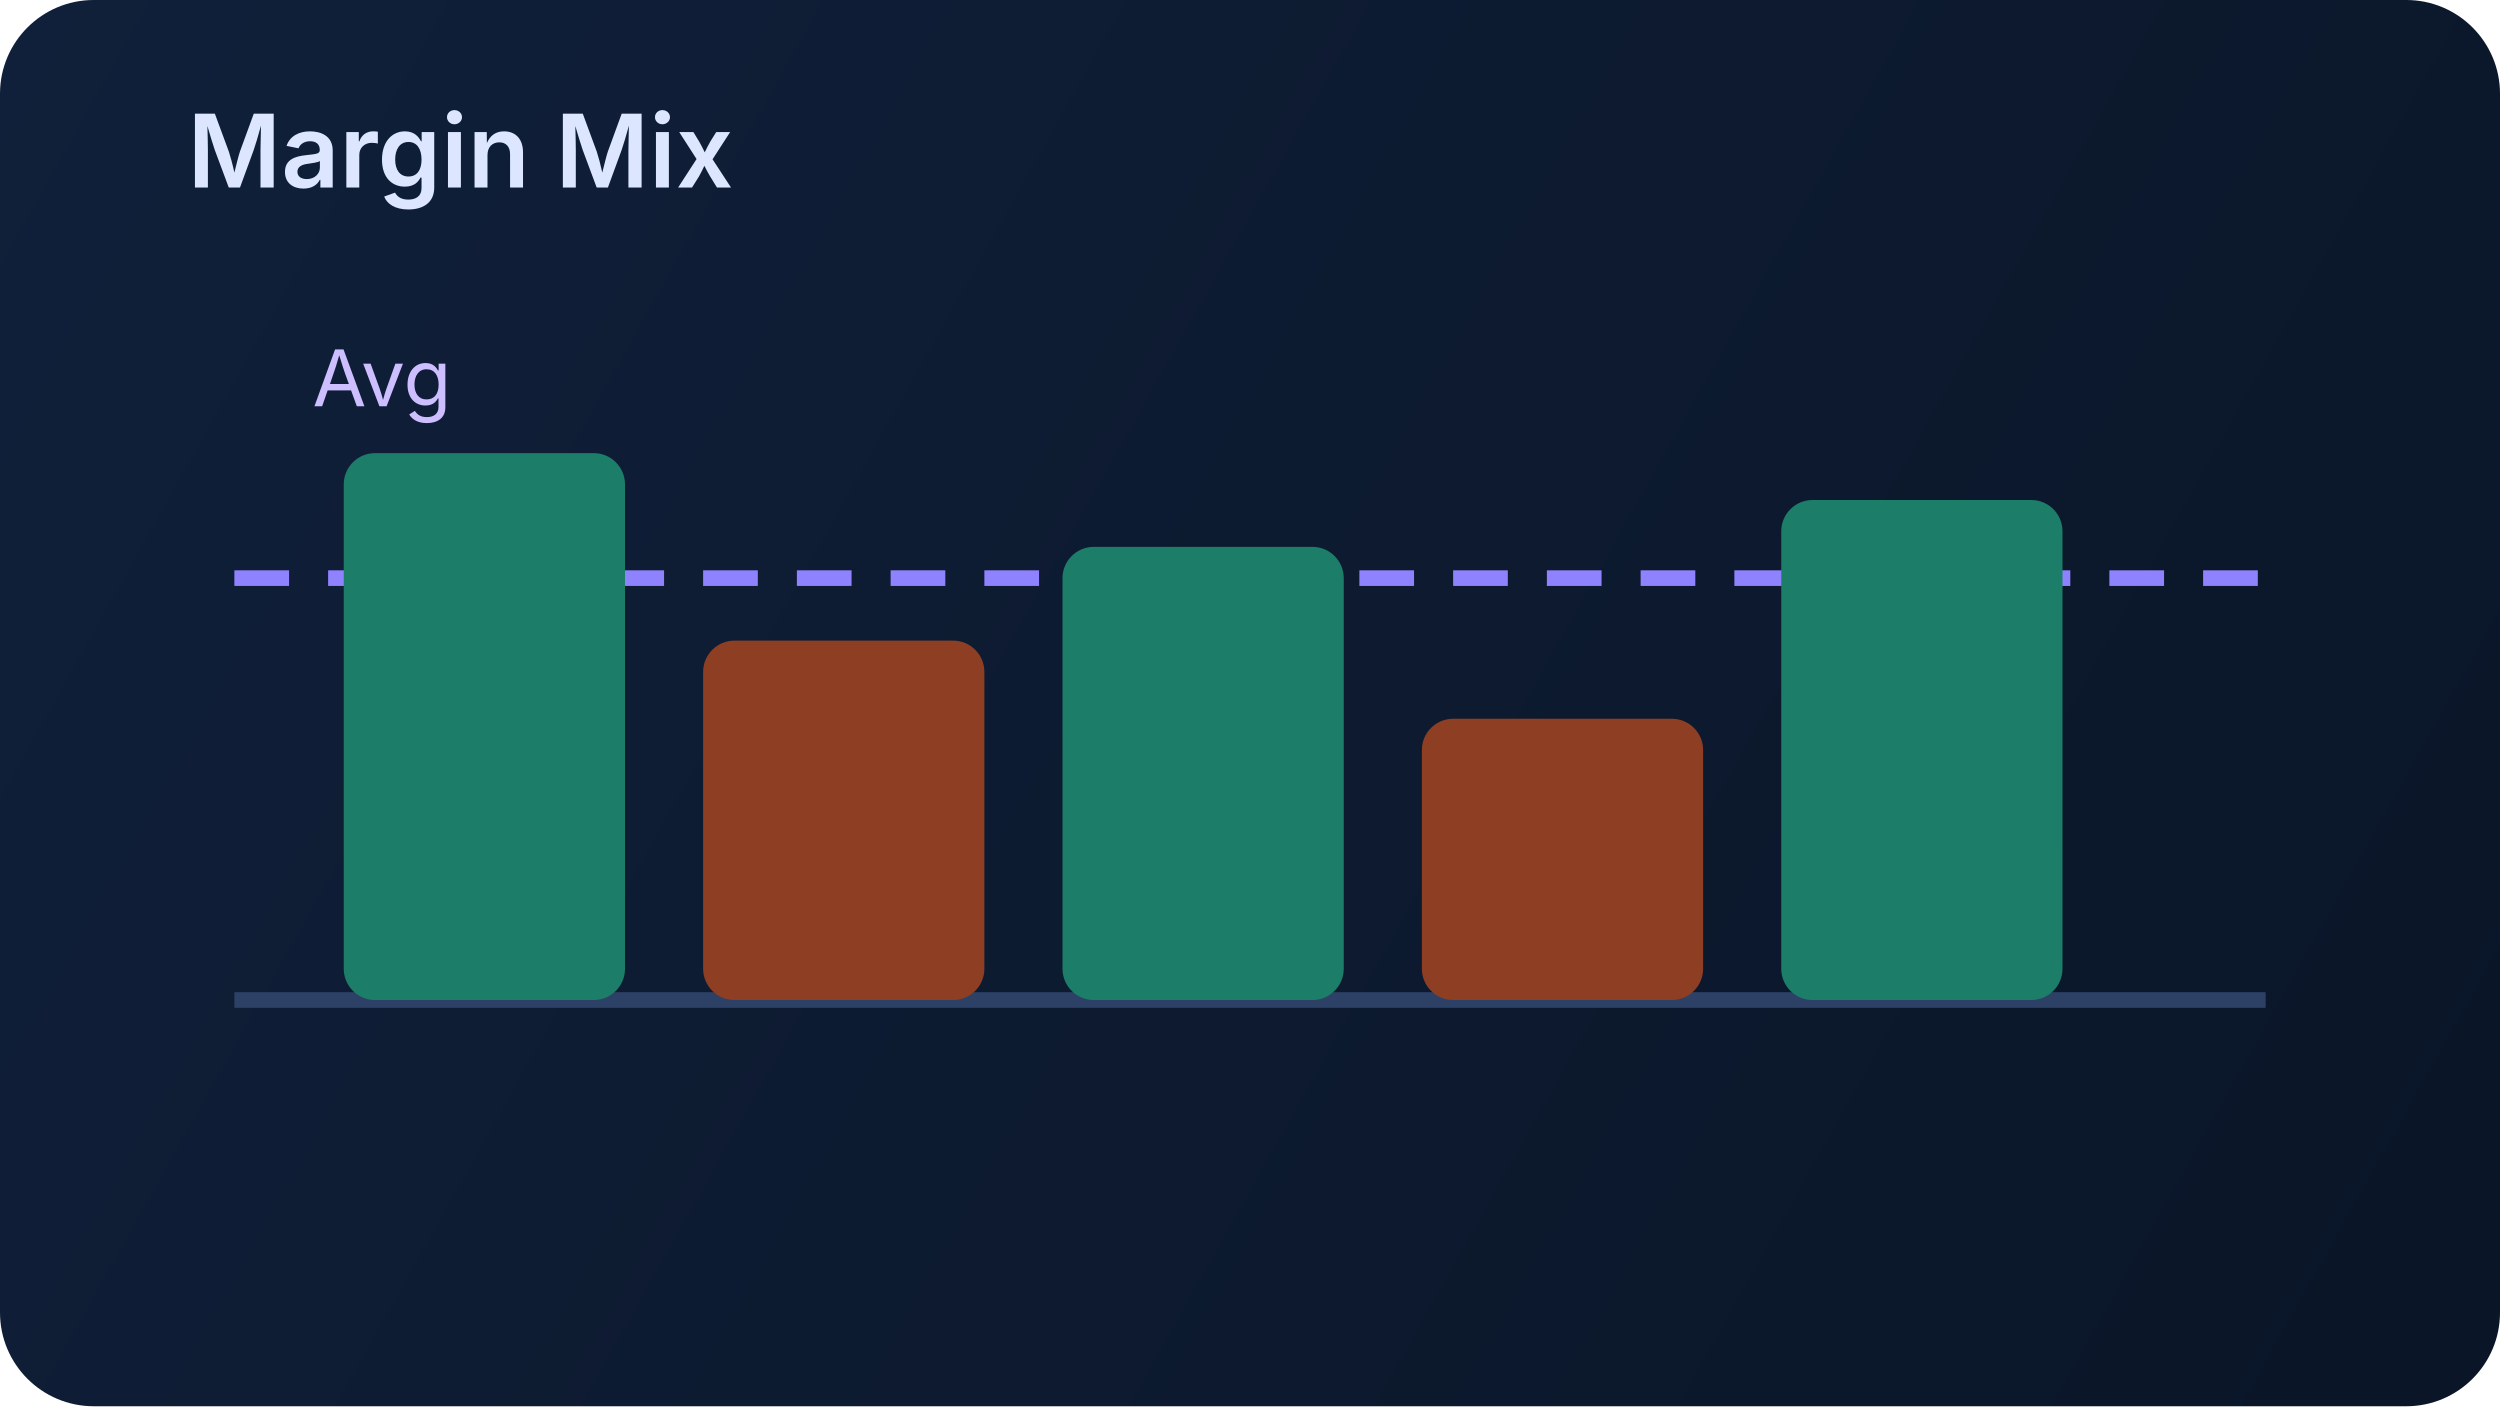
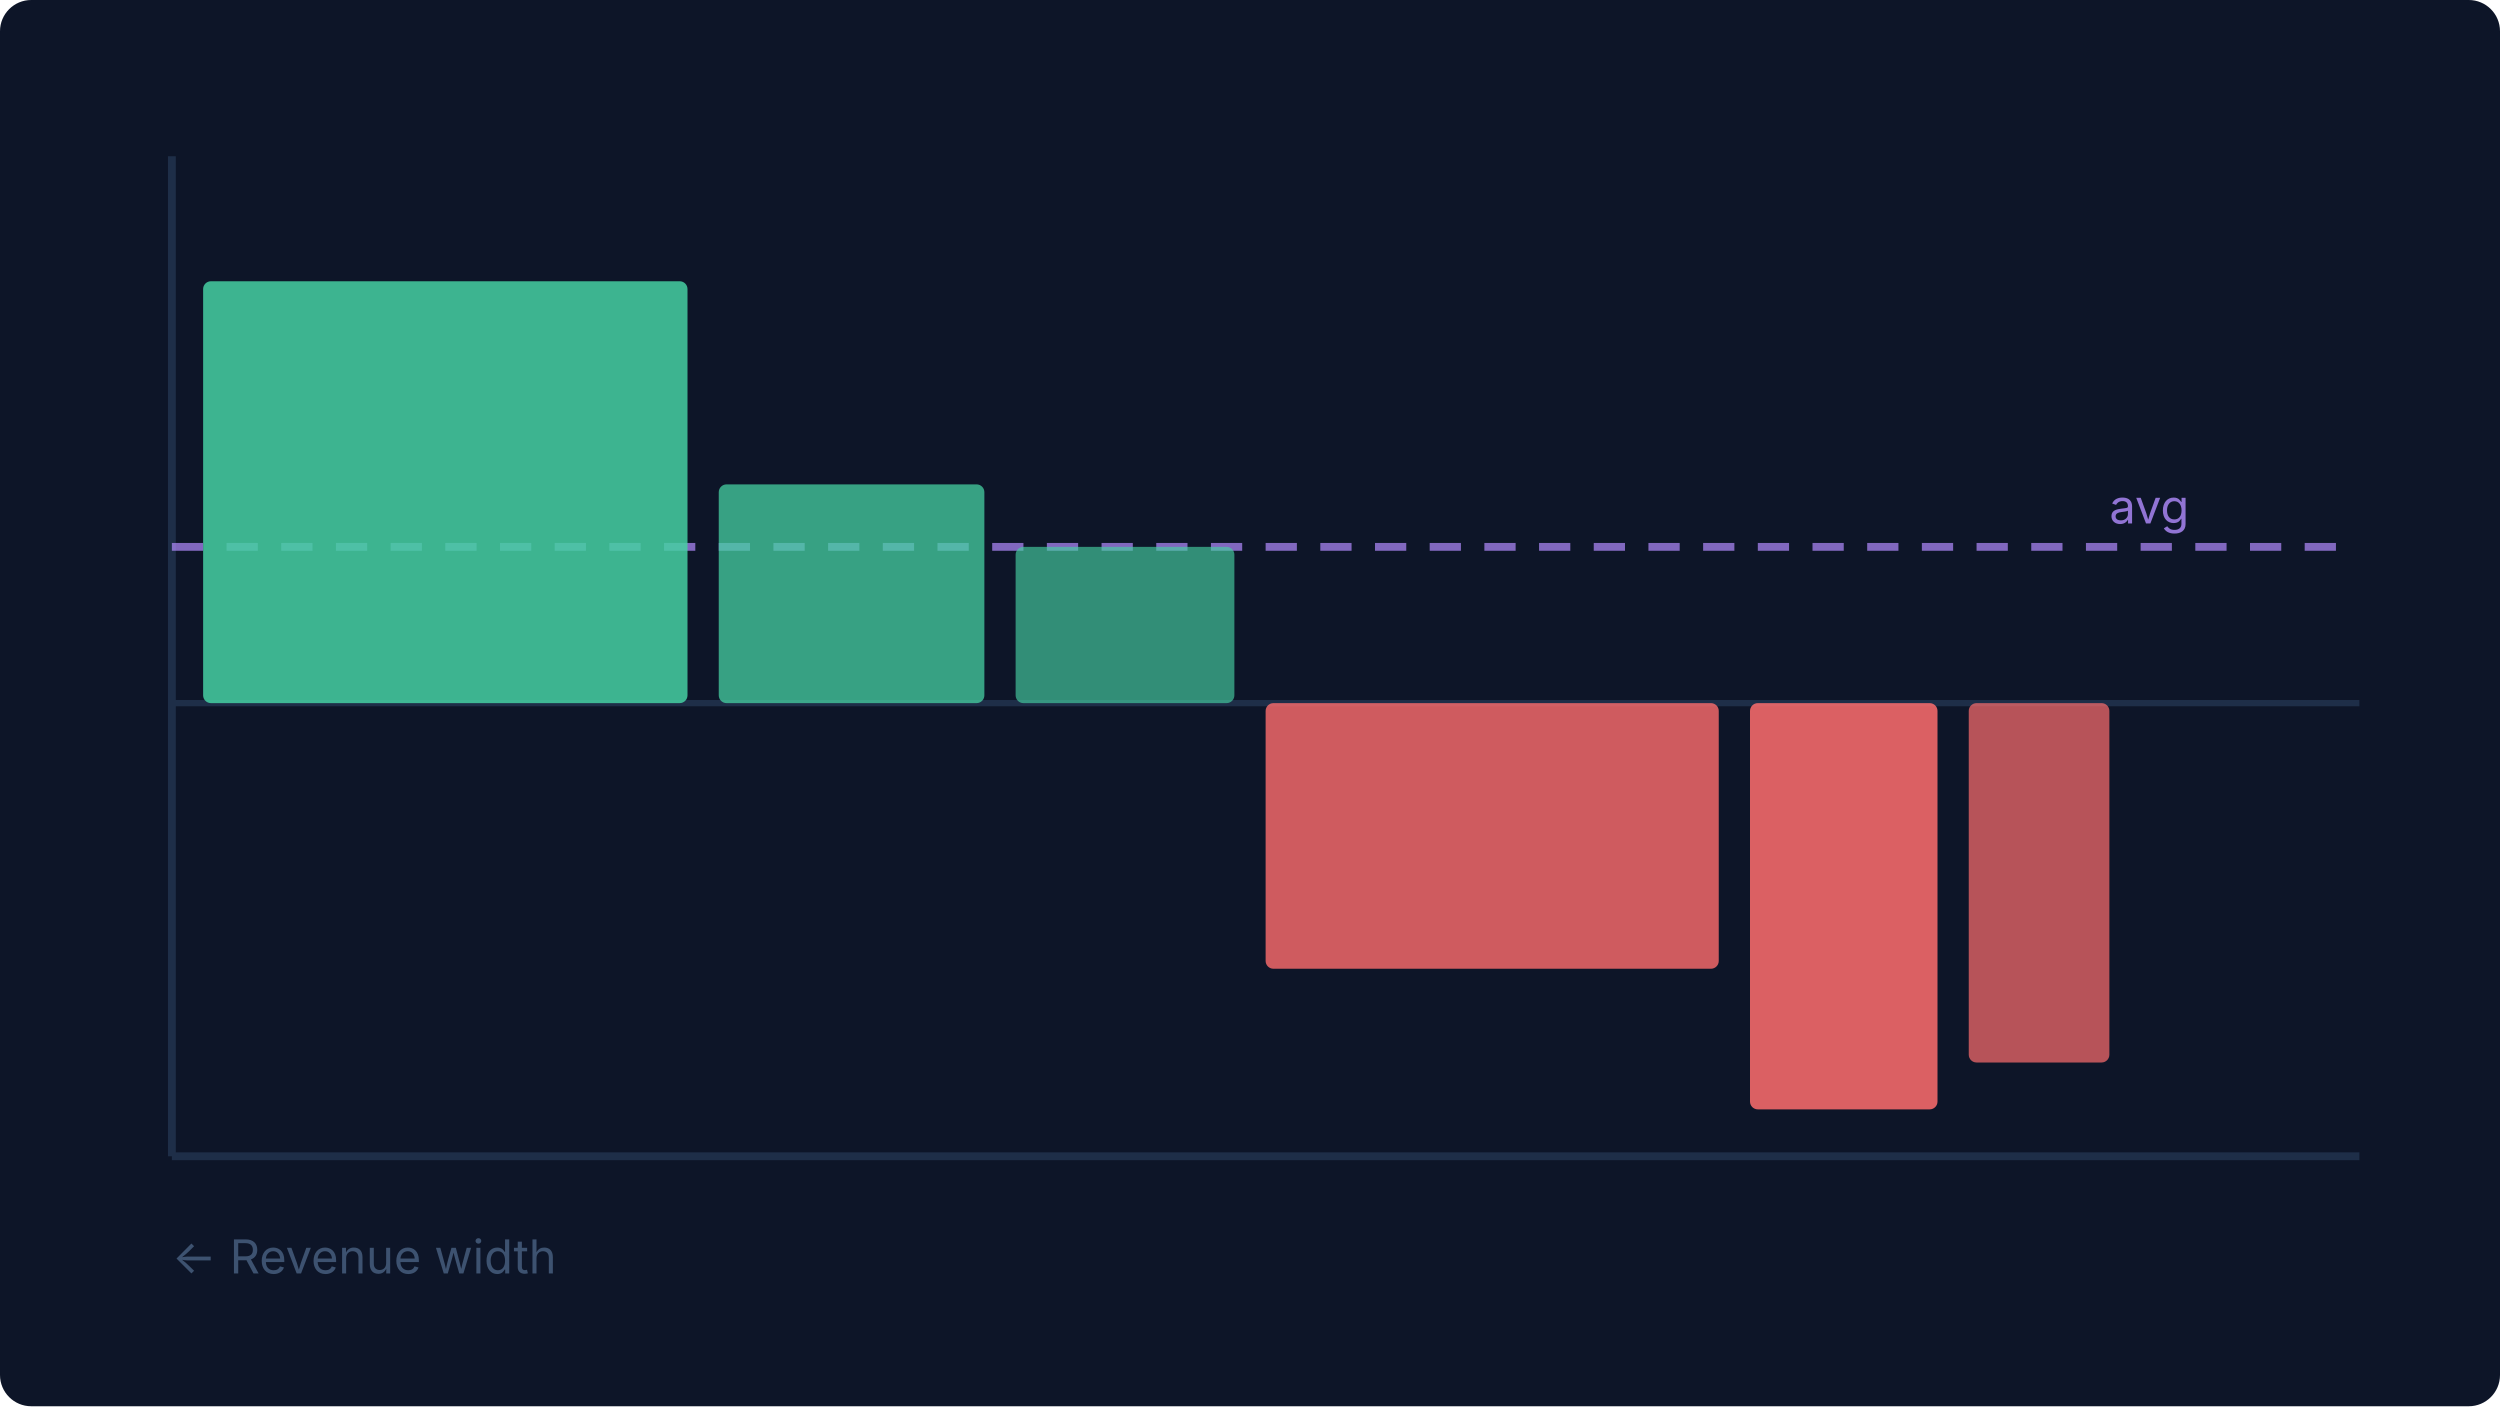
<svg xmlns="http://www.w3.org/2000/svg" width="320" height="180" viewBox="0 0 320 180" fill="none">
-   <defs>
-     <linearGradient id="bg" x1="0" y1="0" x2="320" y2="180" gradientUnits="userSpaceOnUse">
-       <stop stop-color="#10203A" />
-       <stop offset="1" stop-color="#0A1527" />
-     </linearGradient>
-   </defs>
-   <rect width="320" height="180" rx="12" fill="url(#bg)" />
-   <path d="M30 128H290" stroke="#2D4167" stroke-width="2" />
-   <path d="M30 74H290" stroke="#8F82FF" stroke-width="2" stroke-dasharray="7 5" />
-   <rect x="44" y="58" width="36" height="70" rx="4" fill="#1C7E68" />
-   <rect x="90" y="82" width="36" height="46" rx="4" fill="#8E3E22" />
-   <rect x="136" y="70" width="36" height="58" rx="4" fill="#1C7E68" />
-   <rect x="182" y="92" width="36" height="36" rx="4" fill="#8E3E22" />
-   <rect x="228" y="64" width="36" height="64" rx="4" fill="#1C7E68" />
-   <text x="40" y="52" fill="#CDBEFF" font-size="10" font-family="Inter, Arial">Avg</text>
-   <text x="24" y="24" fill="#DCE7FF" font-size="13" font-family="Inter, Arial" font-weight="600">Margin Mix</text>
+   <rect width="320" height="180" rx="4" fill="#0d1528" />
+   <line x1="22" y1="148" x2="302" y2="148" stroke="#1e2e48" stroke-width="1" />
+   <line x1="22" y1="20" x2="22" y2="148" stroke="#1e2e48" stroke-width="1" />
+   <line x1="22" y1="90" x2="302" y2="90" stroke="#1e2e48" stroke-width="0.8" />
+   <line x1="22" y1="70" x2="302" y2="70" stroke="#b28cff" stroke-width="1" stroke-dasharray="4 3" opacity=".7" />
+   <rect x="26" y="36" width="62" height="54" fill="#45d0a2" rx="1" opacity=".85" />
+   <rect x="92" y="62" width="34" height="28" fill="#45d0a2" rx="1" opacity=".75" />
+   <rect x="130" y="70" width="28" height="20" fill="#45d0a2" rx="1" opacity=".65" />
+   <rect x="162" y="90" width="58" height="34" fill="#ff6d6d" rx="1" opacity=".8" />
+   <rect x="224" y="90" width="24" height="52" fill="#ff6d6d" rx="1" opacity=".85" />
+   <rect x="252" y="90" width="18" height="46" fill="#ff6d6d" rx="1" opacity=".7" />
+   <text x="270" y="67" fill="#b28cff" font-size="6" font-family="Inter,Arial" opacity=".8">avg</text>
+   <text x="22" y="163" fill="#3d5270" font-size="6" font-family="Inter,Arial">← Revenue width</text>
</svg>
